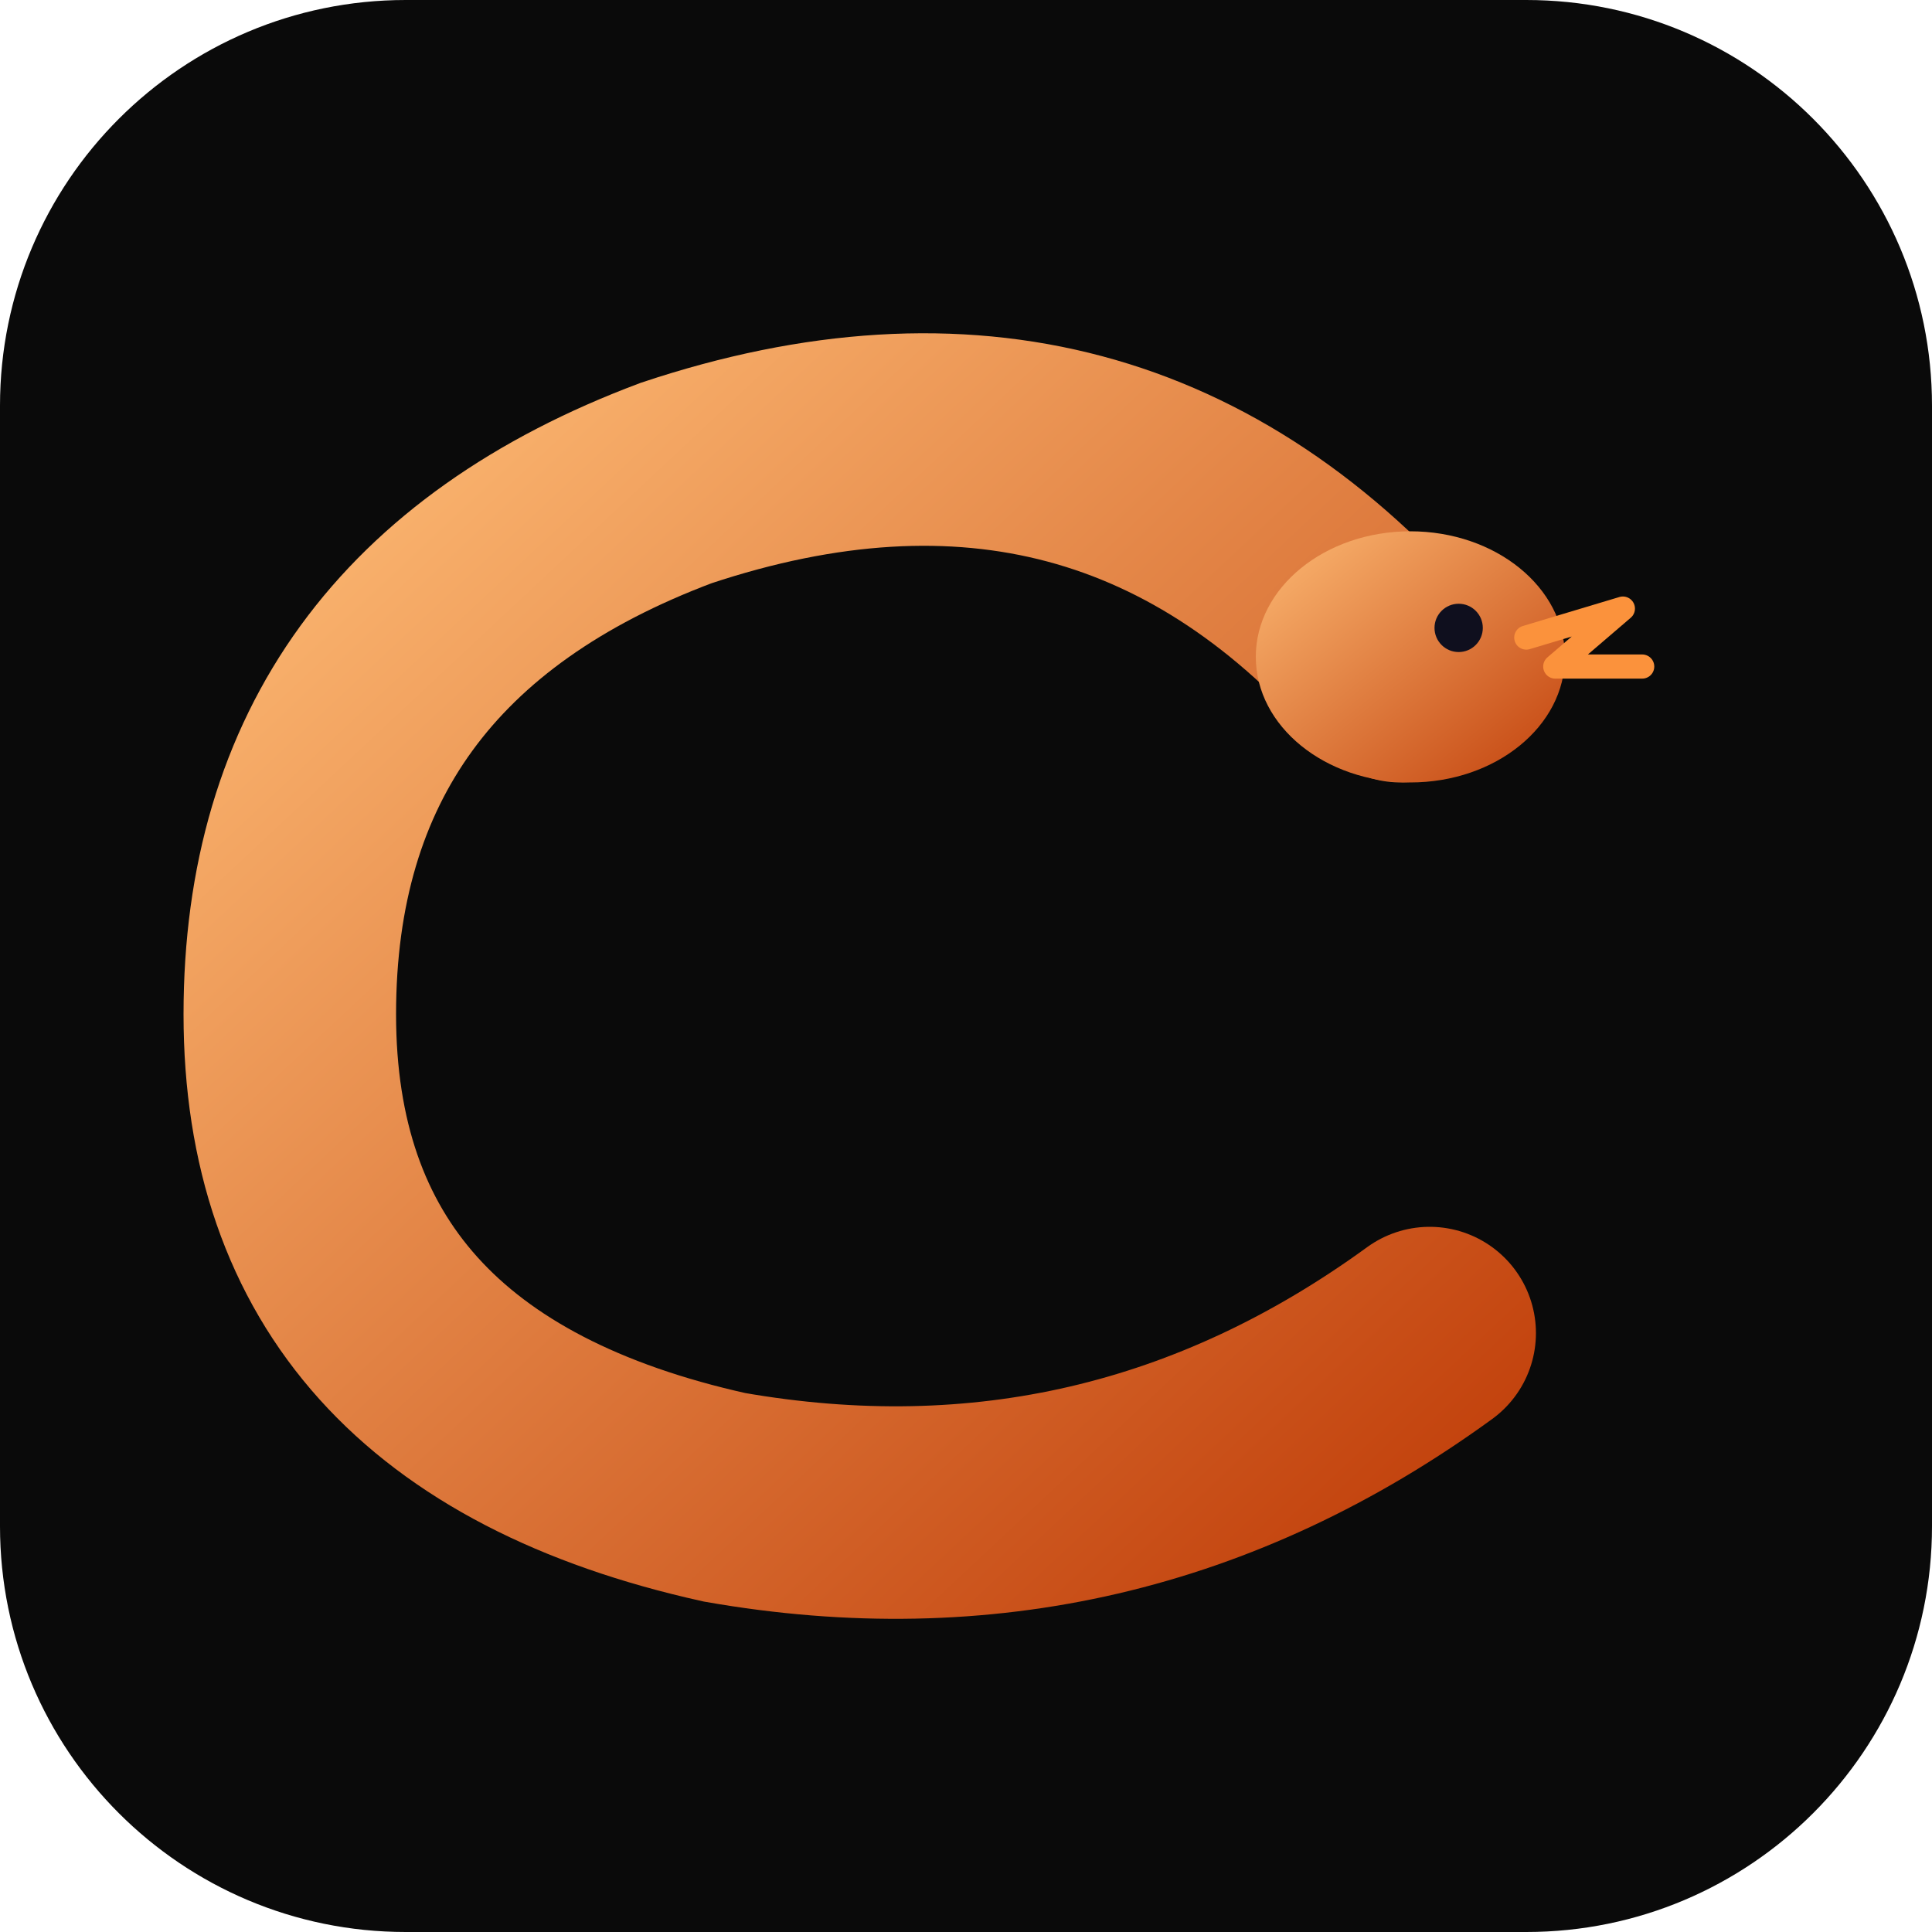
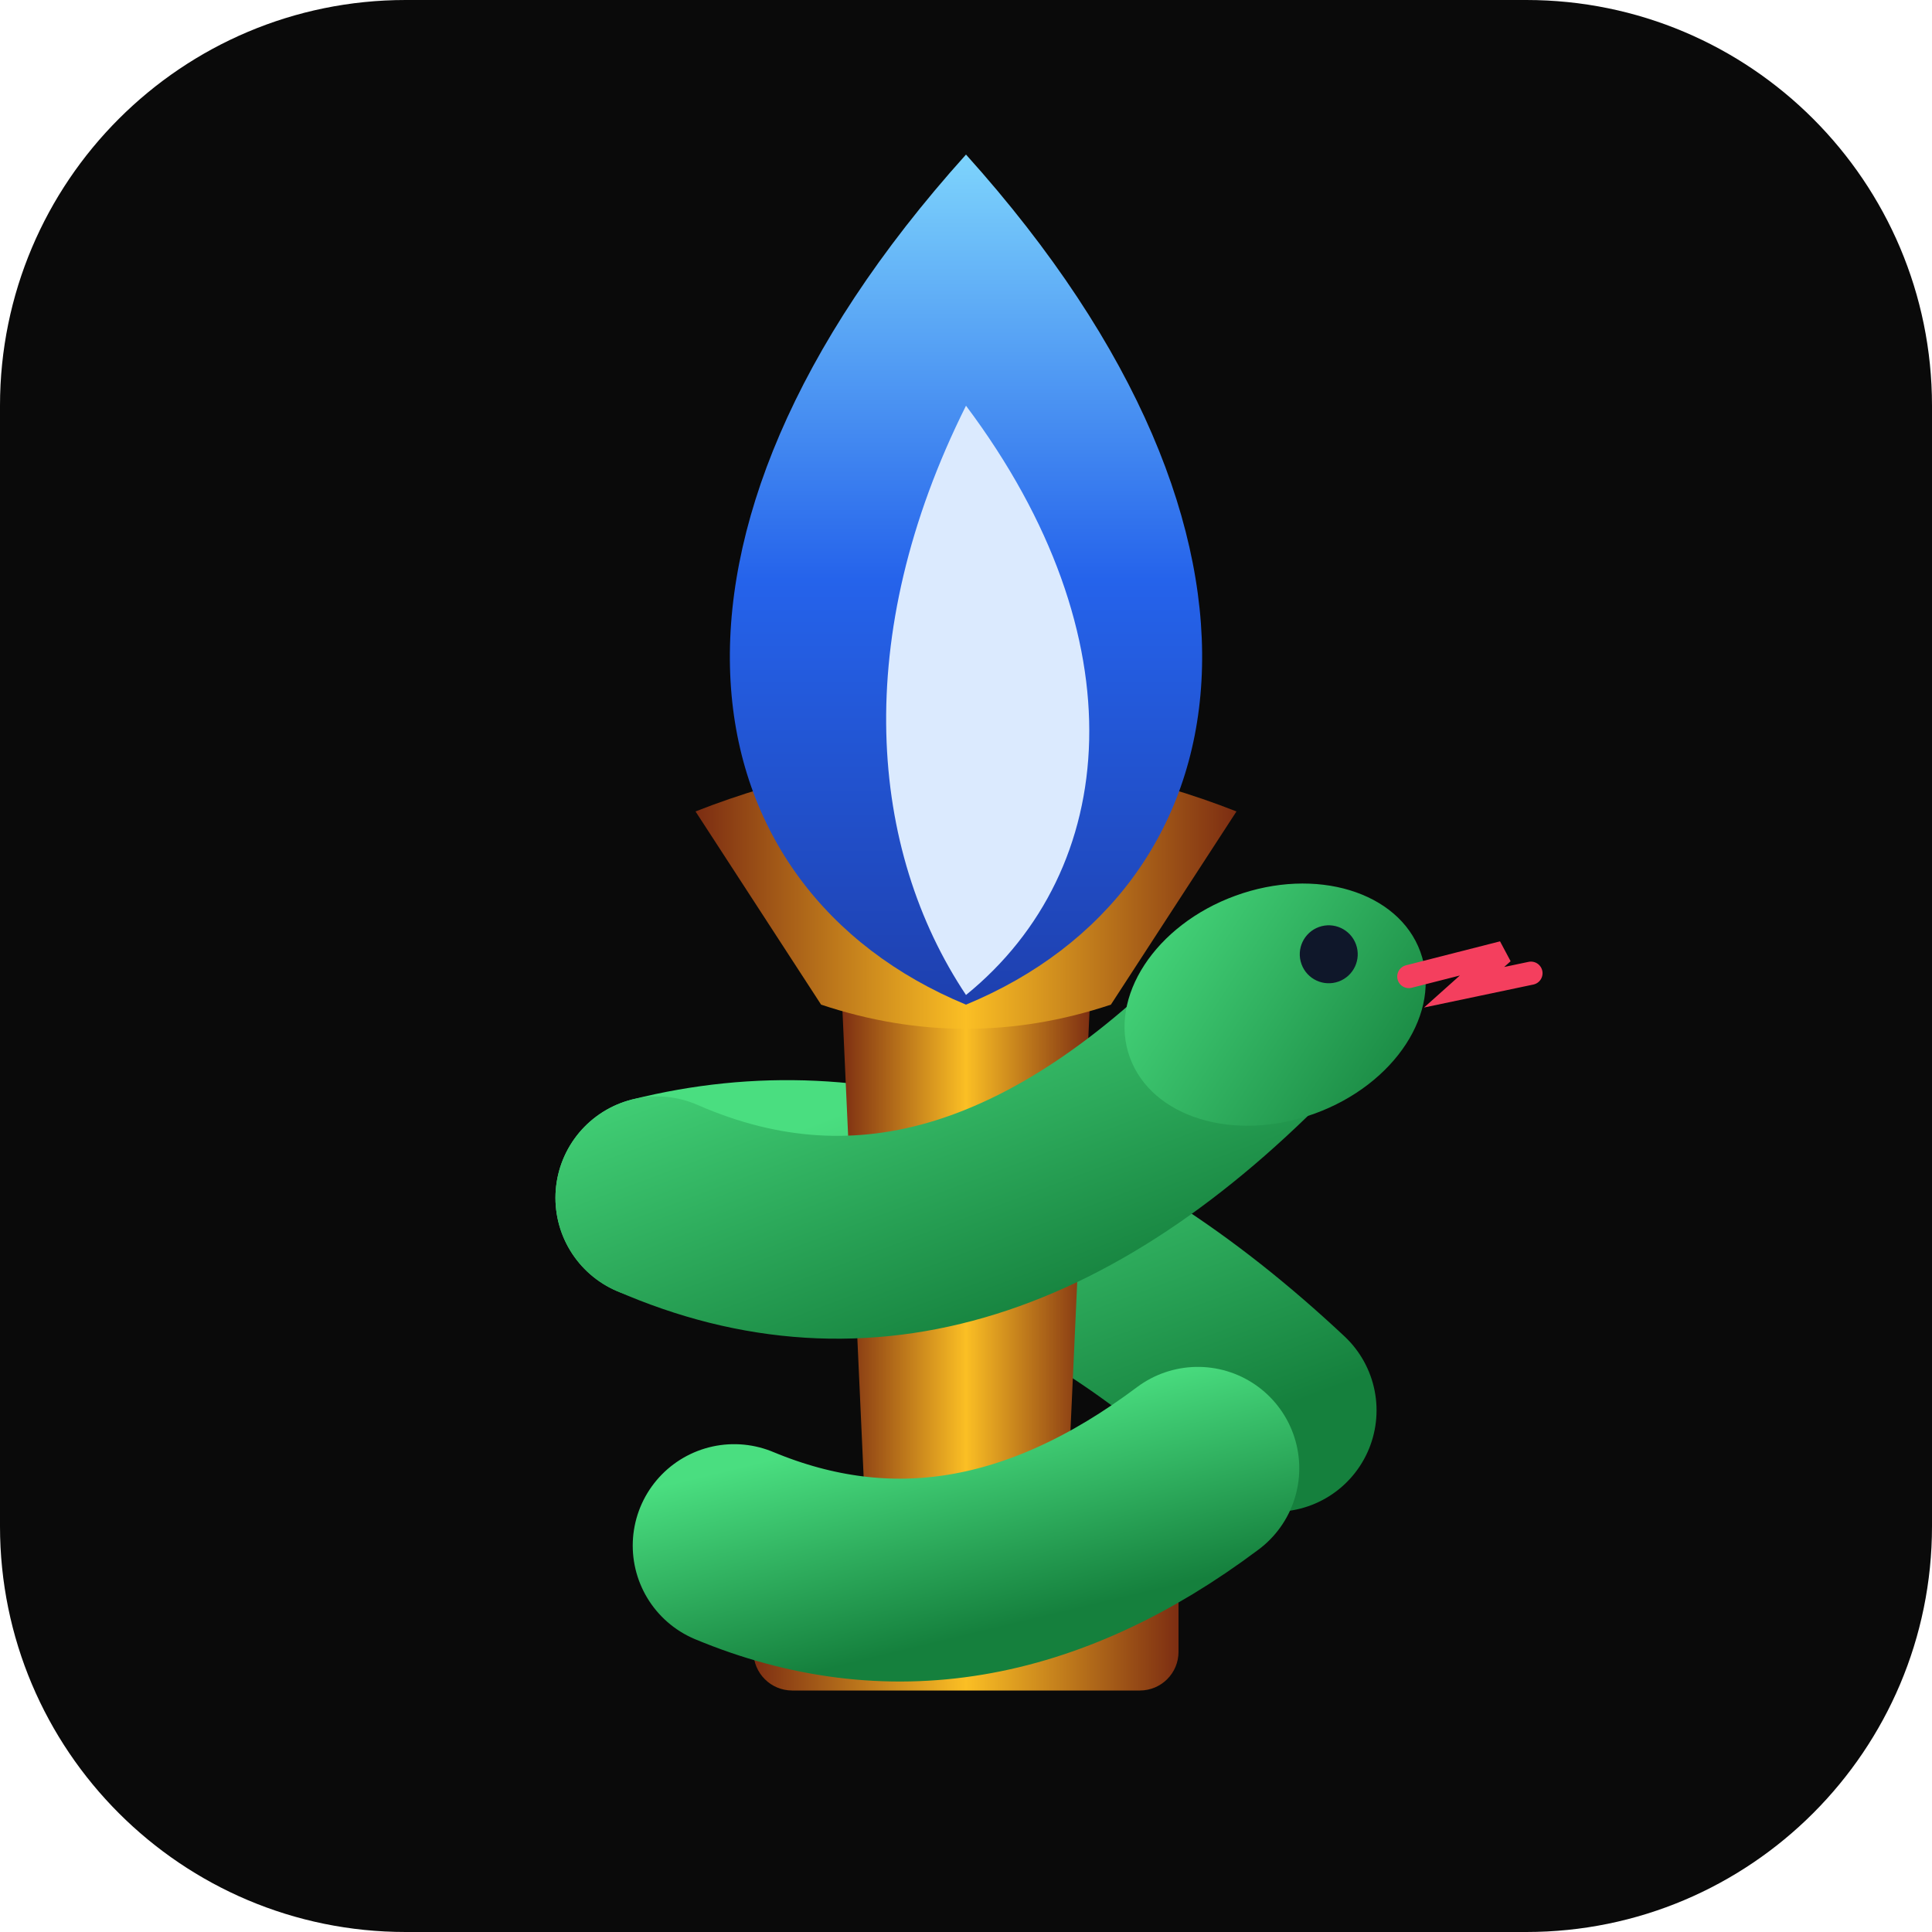
<svg xmlns="http://www.w3.org/2000/svg" viewBox="0 0 200 200">
  <defs>
-     <linearGradient id="b" x1="0" y1="0" x2="1" y2="1">
-       <stop offset="0%" stop-color="#fdba74" />
-       <stop offset="100%" stop-color="#c2410c" />
+     <linearGradient id="fl" x1="0" y1="1" x2="0" y2="0">
+       <stop offset="0%" stop-color="#1e40af" />
+       <stop offset="50%" stop-color="#2563eb" />
+       <stop offset="100%" stop-color="#7dd3fc" />
+     </linearGradient>
+     <linearGradient id="mt" x1="0" y1="0" x2="1" y2="0">
+       <stop offset="0%" stop-color="#7c2d12" />
+       <stop offset="50%" stop-color="#fbbf24" />
+       <stop offset="100%" stop-color="#7c2d12" />
+     </linearGradient>
+     <linearGradient id="sn" x1="0" y1="0" x2="1" y2="1">
+       <stop offset="0%" stop-color="#4ade80" />
+       <stop offset="100%" stop-color="#15803d" />
    </linearGradient>
  </defs>
  <rect width="200" height="200" rx="42" fill="#0a0a0a" />
-   <path d="M 145 70 Q 115 35, 70 50 Q 30 65, 30 105 Q 30 145, 75 155 Q 115 162, 148 138" fill="none" stroke="url(#b)" stroke-width="22" stroke-linecap="round" />
-   <ellipse cx="146" cy="68" rx="16" ry="13" fill="url(#b)" />
-   <circle cx="151" cy="65" r="2.5" fill="#0f0f1e" />
-   <path d="M 158 66 l 10 -3 l -7 6 l 9 0" fill="none" stroke="#fb923c" stroke-width="2.5" stroke-linecap="round" stroke-linejoin="round" />
+   <path d="M132 146 Q100 116 68 124" stroke="url(#sn)" stroke-width="21" fill="none" stroke-linecap="round" />
+   <rect x="78" y="162" width="44" height="13" rx="4" fill="url(#mt)" />
+   <path d="M87 100 L113 100 L110 166 L90 166 Z" fill="url(#mt)" />
+   <path d="M72 84 Q100 73 128 84 L115 104 Q100 109 85 104 Z" fill="url(#mt)" />
+   <path d="M100 16 C136 56, 129 92, 100 104 C71 92, 64 56, 100 16 Z" fill="url(#fl)" />
+   <path d="M100 42 C118 66, 116 90, 100 103 C90 88, 88 66, 100 42 Z" fill="#dbeafe" />
+   <path d="M68 124 Q100 138 132 104" stroke="url(#sn)" stroke-width="21" fill="none" stroke-linecap="round" />
+   <path d="M76 160 Q100 170 124 152" stroke="url(#sn)" stroke-width="21" fill="none" stroke-linecap="round" />
+   <g transform="translate(132,104) rotate(-20)">
+     <ellipse rx="16" ry="12" fill="url(#sn)" />
+     <circle cx="7" cy="-3" r="3" fill="#0f172a" />
+     <path d="M14 2 l10 1 l-5 2 l7 1" fill="none" stroke="#f43f5e" stroke-width="2.4" stroke-linecap="round" />
+   </g>
</svg>
